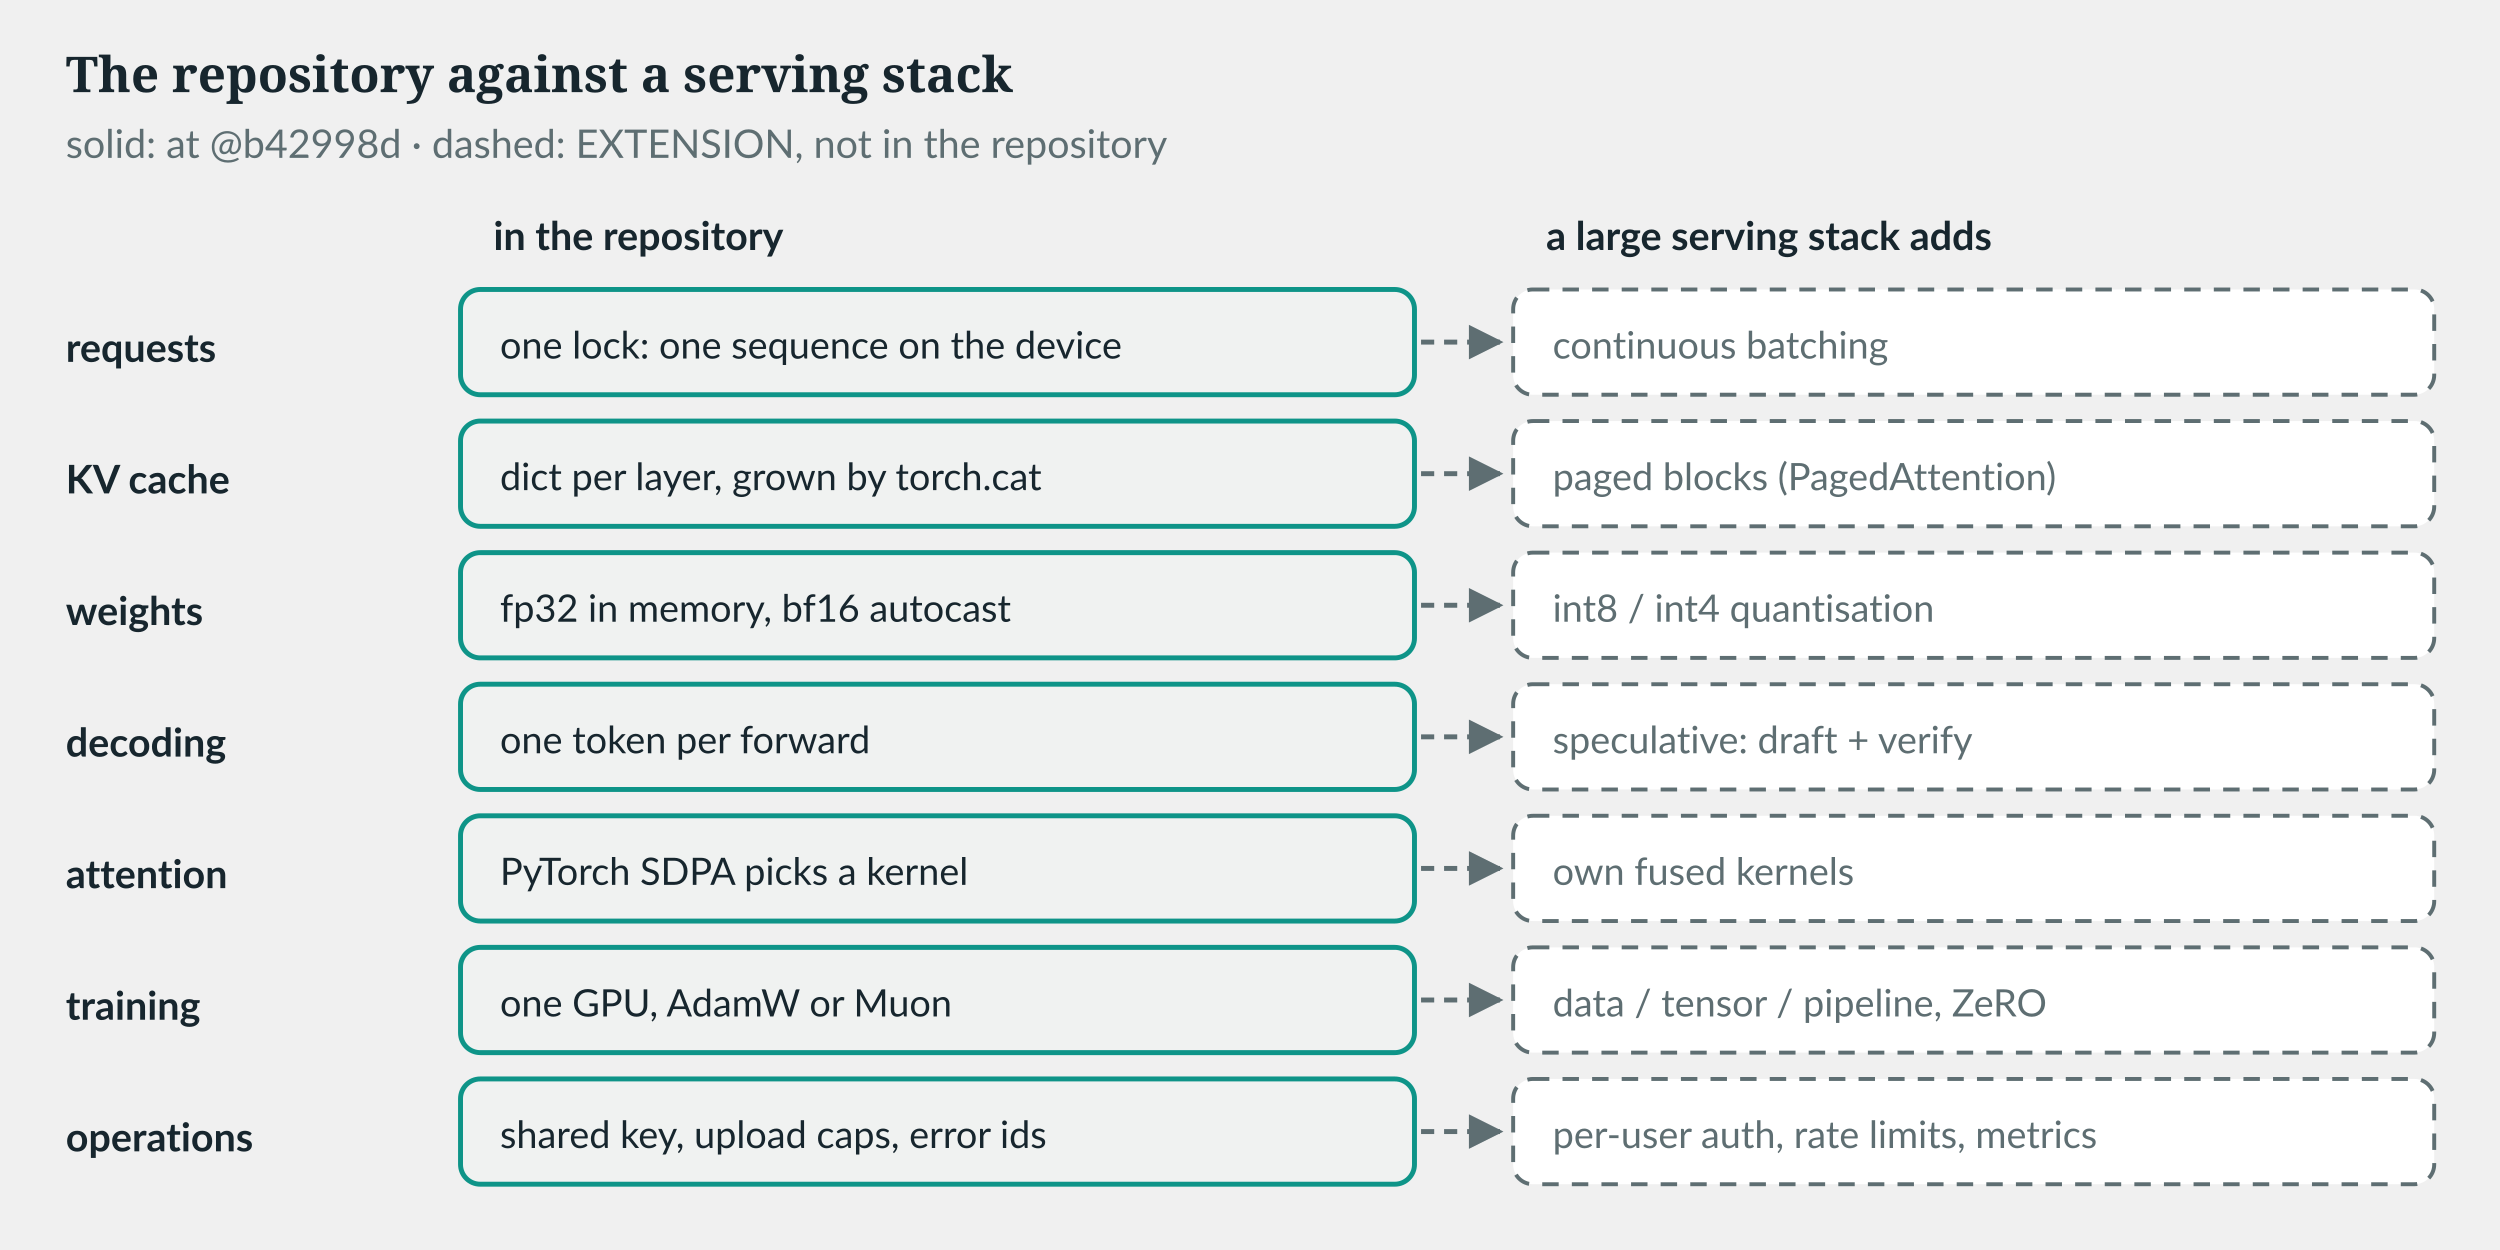
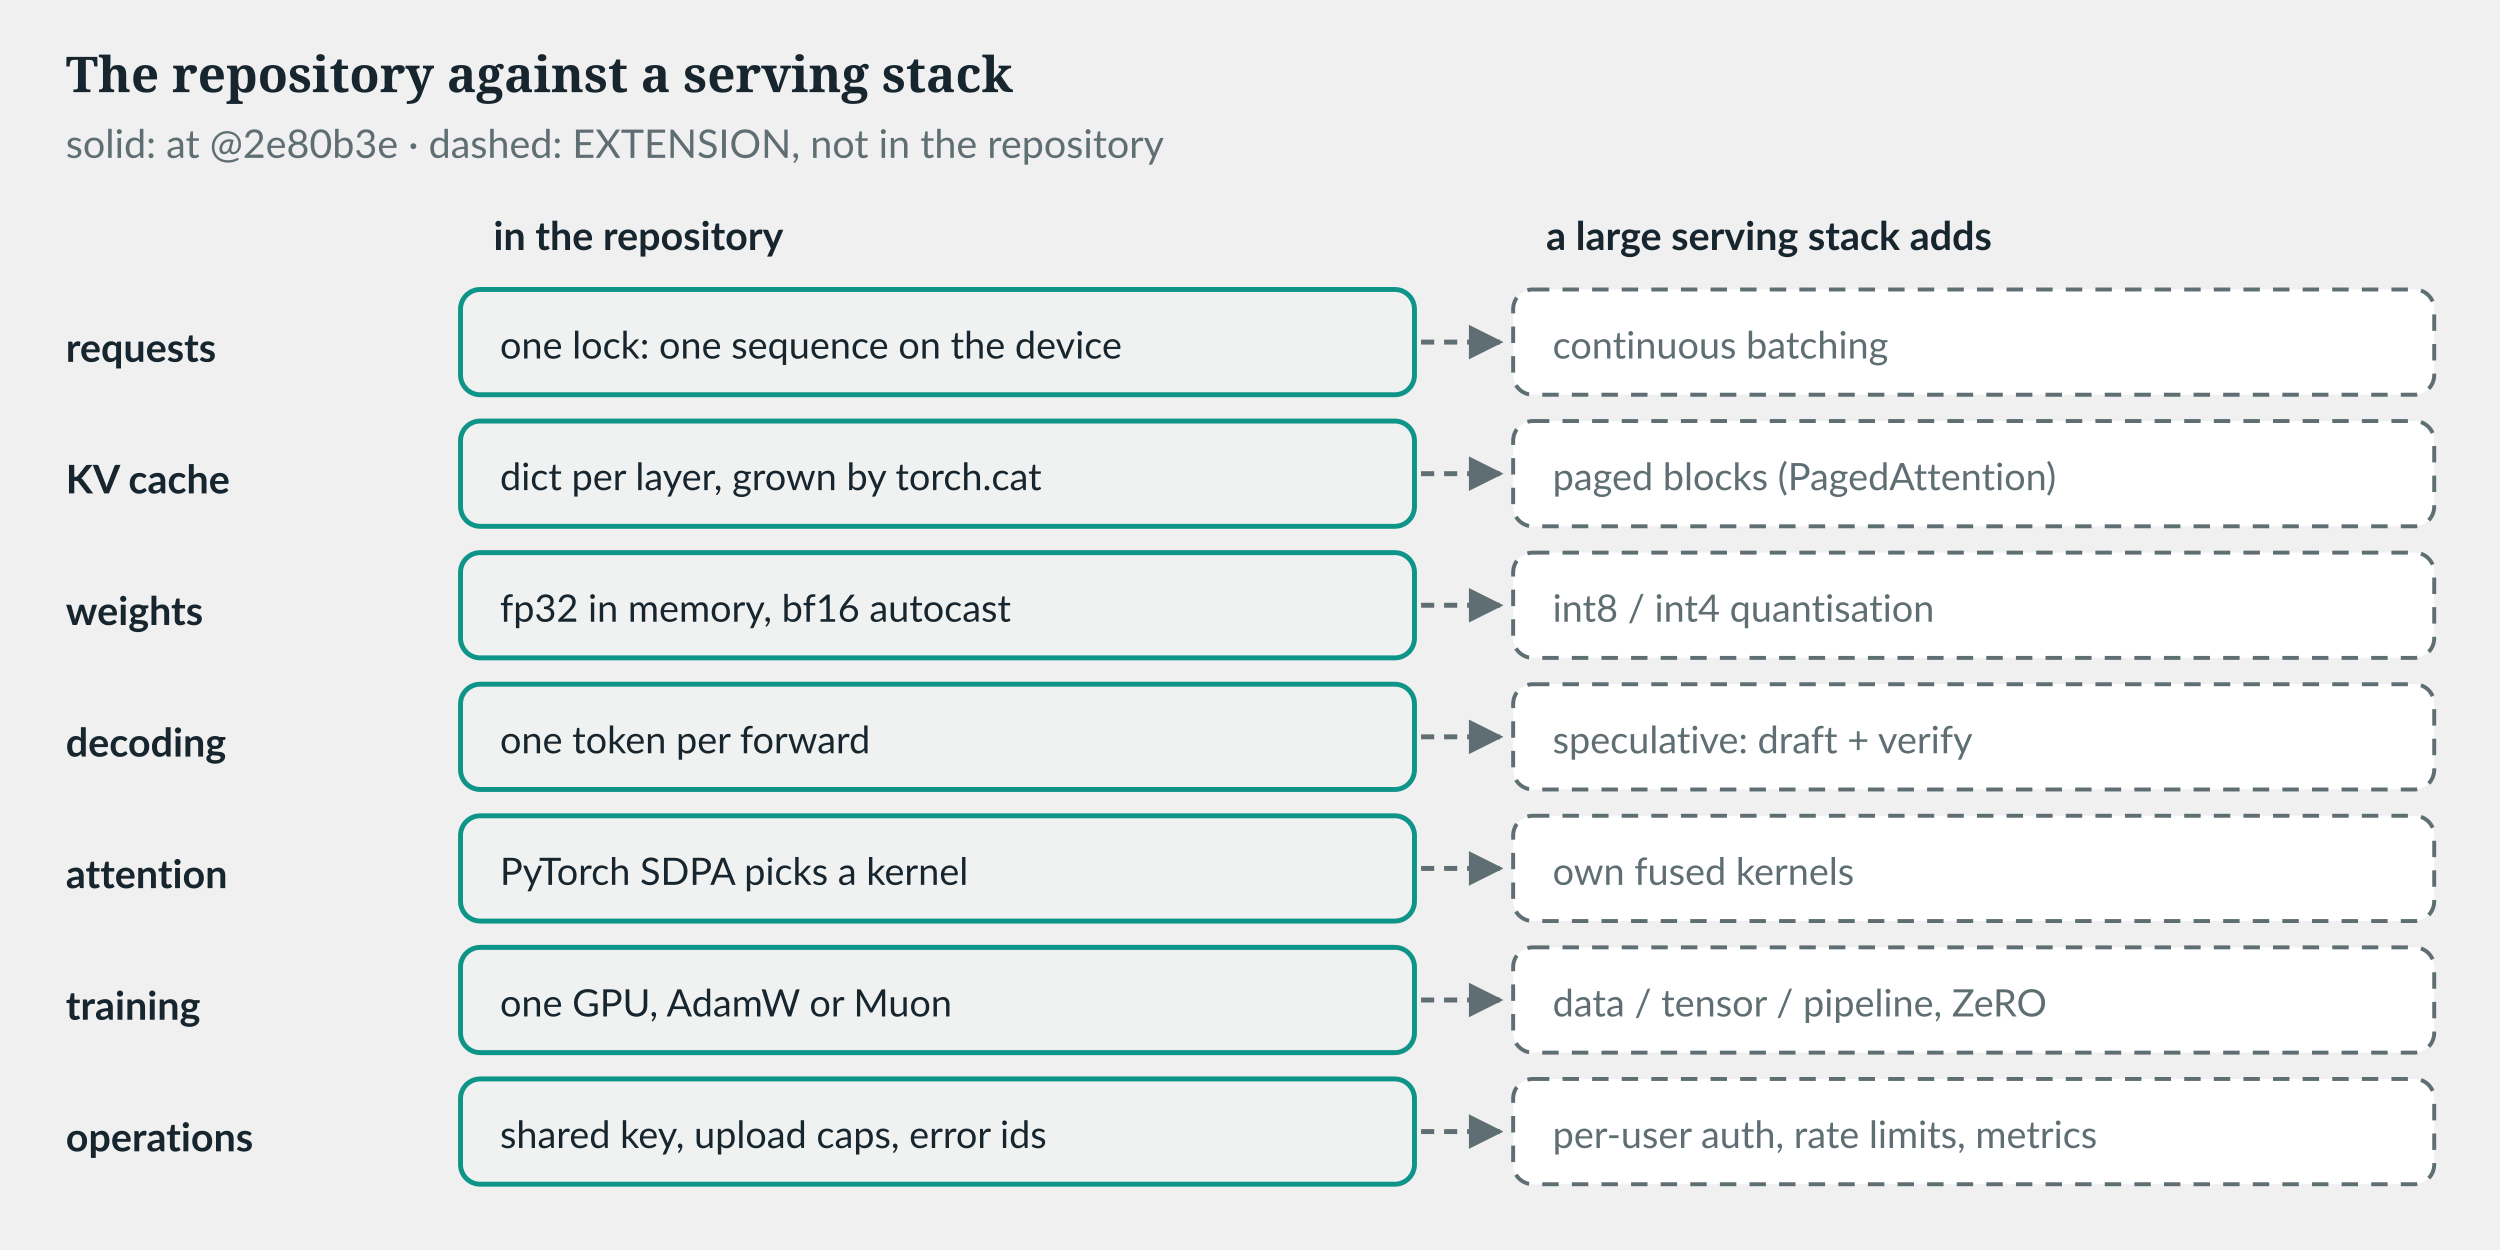
<svg xmlns="http://www.w3.org/2000/svg" viewBox="0 0 760 380" role="img" aria-labelledby="t d" class="figure-svg">
  <defs>
    <pattern id="hatch" width="6" height="6" patternUnits="userSpaceOnUse" patternTransform="rotate(45)">
      <line x1="0" y1="0" x2="0" y2="6" stroke="#DCE1DF" class="f-rule" stroke-width="2" />
    </pattern>
    <marker id="arrow" viewBox="0 0 10 10" refX="9" refY="5" markerWidth="7" markerHeight="7" orient="auto">
      <path d="M0,0 L10,5 L0,10 z" fill="#5E6E72" class="f-muted-fill" />
    </marker>
  </defs>
  <text x="20.0" y="28.0" class="f-ink" fill="#17262E" font-size="15" font-family="Lora, Georgia, serif" font-weight="700" text-anchor="start">The repository against a serving stack</text>
-   <text x="20.0" y="48.0" class="f-muted" fill="#5E6E72" font-size="12" font-family="Lato, 'Segoe UI', system-ui, sans-serif" font-weight="400" text-anchor="start">solid: at @b42998d · dashed: EXTENSION, not in the repository</text>
+   <text x="20.0" y="48.0" class="f-muted" fill="#5E6E72" font-size="12" font-family="Lato, 'Segoe UI', system-ui, sans-serif" font-weight="400" text-anchor="start">solid: at @2e80b3e · dashed: EXTENSION, not in the repository</text>
  <text x="150.0" y="76.0" class="f-ink" fill="#17262E" font-size="12" font-family="Lato, 'Segoe UI', system-ui, sans-serif" font-weight="700" text-anchor="start">in the repository</text>
  <text x="470.0" y="76.0" class="f-ink" fill="#17262E" font-size="12" font-family="Lato, 'Segoe UI', system-ui, sans-serif" font-weight="700" text-anchor="start">a large serving stack adds</text>
  <text x="20.0" y="110.0" class="f-ink" fill="#17262E" font-size="12" font-family="Lato, 'Segoe UI', system-ui, sans-serif" font-weight="700" text-anchor="start">requests</text>
  <rect x="140.0" y="88.0" width="290.0" height="32.0" rx="6" fill="#F0F2F1" class="f-card" stroke="#0E9488" stroke-width="1.5" />
  <text x="152.0" y="109.0" class="f-ink" fill="#17262E" font-size="11.5" font-family="Lato, 'Segoe UI', system-ui, sans-serif" font-weight="400" text-anchor="start">one lock: one sequence on the device</text>
  <line x1="432.0" y1="104.0" x2="456.0" y2="104.0" stroke="#5E6E72" class="f-muted-stroke" stroke-width="1.5" marker-end="url(#arrow)" stroke-dasharray="4 3" />
  <rect x="460.0" y="88.0" width="280.0" height="32.0" rx="6" fill="#FFFFFF" class="f-paper" stroke="#5E6E72" stroke-width="1.2" stroke-dasharray="5 4" />
  <text x="472.0" y="109.0" class="f-muted" fill="#5E6E72" font-size="11.5" font-family="Lato, 'Segoe UI', system-ui, sans-serif" font-weight="400" text-anchor="start">continuous batching</text>
  <text x="20.0" y="150.0" class="f-ink" fill="#17262E" font-size="12" font-family="Lato, 'Segoe UI', system-ui, sans-serif" font-weight="700" text-anchor="start">KV cache</text>
  <rect x="140.0" y="128.0" width="290.0" height="32.0" rx="6" fill="#F0F2F1" class="f-card" stroke="#0E9488" stroke-width="1.5" />
  <text x="152.0" y="149.0" class="f-ink" fill="#17262E" font-size="11.5" font-family="Lato, 'Segoe UI', system-ui, sans-serif" font-weight="400" text-anchor="start">dict per layer, grown by torch.cat</text>
  <line x1="432.0" y1="144.0" x2="456.0" y2="144.0" stroke="#5E6E72" class="f-muted-stroke" stroke-width="1.5" marker-end="url(#arrow)" stroke-dasharray="4 3" />
  <rect x="460.0" y="128.0" width="280.0" height="32.0" rx="6" fill="#FFFFFF" class="f-paper" stroke="#5E6E72" stroke-width="1.2" stroke-dasharray="5 4" />
  <text x="472.0" y="149.0" class="f-muted" fill="#5E6E72" font-size="11.5" font-family="Lato, 'Segoe UI', system-ui, sans-serif" font-weight="400" text-anchor="start">paged blocks (PagedAttention)</text>
  <text x="20.0" y="190.0" class="f-ink" fill="#17262E" font-size="12" font-family="Lato, 'Segoe UI', system-ui, sans-serif" font-weight="700" text-anchor="start">weights</text>
  <rect x="140.0" y="168.0" width="290.0" height="32.0" rx="6" fill="#F0F2F1" class="f-card" stroke="#0E9488" stroke-width="1.5" />
  <text x="152.0" y="189.0" class="f-ink" fill="#17262E" font-size="11.5" font-family="Lato, 'Segoe UI', system-ui, sans-serif" font-weight="400" text-anchor="start">fp32 in memory, bf16 autocast</text>
  <line x1="432.0" y1="184.0" x2="456.0" y2="184.0" stroke="#5E6E72" class="f-muted-stroke" stroke-width="1.5" marker-end="url(#arrow)" stroke-dasharray="4 3" />
  <rect x="460.0" y="168.0" width="280.0" height="32.0" rx="6" fill="#FFFFFF" class="f-paper" stroke="#5E6E72" stroke-width="1.2" stroke-dasharray="5 4" />
  <text x="472.0" y="189.0" class="f-muted" fill="#5E6E72" font-size="11.5" font-family="Lato, 'Segoe UI', system-ui, sans-serif" font-weight="400" text-anchor="start">int8 / int4 quantisation</text>
  <text x="20.0" y="230.0" class="f-ink" fill="#17262E" font-size="12" font-family="Lato, 'Segoe UI', system-ui, sans-serif" font-weight="700" text-anchor="start">decoding</text>
  <rect x="140.0" y="208.0" width="290.0" height="32.0" rx="6" fill="#F0F2F1" class="f-card" stroke="#0E9488" stroke-width="1.5" />
  <text x="152.0" y="229.0" class="f-ink" fill="#17262E" font-size="11.5" font-family="Lato, 'Segoe UI', system-ui, sans-serif" font-weight="400" text-anchor="start">one token per forward</text>
  <line x1="432.0" y1="224.0" x2="456.0" y2="224.0" stroke="#5E6E72" class="f-muted-stroke" stroke-width="1.5" marker-end="url(#arrow)" stroke-dasharray="4 3" />
  <rect x="460.0" y="208.0" width="280.0" height="32.0" rx="6" fill="#FFFFFF" class="f-paper" stroke="#5E6E72" stroke-width="1.2" stroke-dasharray="5 4" />
  <text x="472.0" y="229.0" class="f-muted" fill="#5E6E72" font-size="11.5" font-family="Lato, 'Segoe UI', system-ui, sans-serif" font-weight="400" text-anchor="start">speculative: draft + verify</text>
  <text x="20.0" y="270.0" class="f-ink" fill="#17262E" font-size="12" font-family="Lato, 'Segoe UI', system-ui, sans-serif" font-weight="700" text-anchor="start">attention</text>
  <rect x="140.0" y="248.0" width="290.0" height="32.0" rx="6" fill="#F0F2F1" class="f-card" stroke="#0E9488" stroke-width="1.5" />
  <text x="152.0" y="269.0" class="f-ink" fill="#17262E" font-size="11.5" font-family="Lato, 'Segoe UI', system-ui, sans-serif" font-weight="400" text-anchor="start">PyTorch SDPA picks a kernel</text>
  <line x1="432.0" y1="264.0" x2="456.0" y2="264.0" stroke="#5E6E72" class="f-muted-stroke" stroke-width="1.5" marker-end="url(#arrow)" stroke-dasharray="4 3" />
  <rect x="460.0" y="248.0" width="280.0" height="32.0" rx="6" fill="#FFFFFF" class="f-paper" stroke="#5E6E72" stroke-width="1.2" stroke-dasharray="5 4" />
  <text x="472.0" y="269.0" class="f-muted" fill="#5E6E72" font-size="11.5" font-family="Lato, 'Segoe UI', system-ui, sans-serif" font-weight="400" text-anchor="start">own fused kernels</text>
  <text x="20.0" y="310.0" class="f-ink" fill="#17262E" font-size="12" font-family="Lato, 'Segoe UI', system-ui, sans-serif" font-weight="700" text-anchor="start">training</text>
  <rect x="140.0" y="288.0" width="290.0" height="32.0" rx="6" fill="#F0F2F1" class="f-card" stroke="#0E9488" stroke-width="1.5" />
  <text x="152.0" y="309.0" class="f-ink" fill="#17262E" font-size="11.5" font-family="Lato, 'Segoe UI', system-ui, sans-serif" font-weight="400" text-anchor="start">one GPU, AdamW or Muon</text>
  <line x1="432.0" y1="304.0" x2="456.0" y2="304.0" stroke="#5E6E72" class="f-muted-stroke" stroke-width="1.5" marker-end="url(#arrow)" stroke-dasharray="4 3" />
  <rect x="460.0" y="288.0" width="280.0" height="32.0" rx="6" fill="#FFFFFF" class="f-paper" stroke="#5E6E72" stroke-width="1.2" stroke-dasharray="5 4" />
  <text x="472.0" y="309.0" class="f-muted" fill="#5E6E72" font-size="11.5" font-family="Lato, 'Segoe UI', system-ui, sans-serif" font-weight="400" text-anchor="start">data / tensor / pipeline, ZeRO</text>
  <text x="20.0" y="350.0" class="f-ink" fill="#17262E" font-size="12" font-family="Lato, 'Segoe UI', system-ui, sans-serif" font-weight="700" text-anchor="start">operations</text>
  <rect x="140.0" y="328.0" width="290.0" height="32.0" rx="6" fill="#F0F2F1" class="f-card" stroke="#0E9488" stroke-width="1.5" />
  <text x="152.0" y="349.0" class="f-ink" fill="#17262E" font-size="11.5" font-family="Lato, 'Segoe UI', system-ui, sans-serif" font-weight="400" text-anchor="start">shared key, upload caps, error ids</text>
  <line x1="432.0" y1="344.0" x2="456.0" y2="344.0" stroke="#5E6E72" class="f-muted-stroke" stroke-width="1.5" marker-end="url(#arrow)" stroke-dasharray="4 3" />
  <rect x="460.0" y="328.0" width="280.0" height="32.0" rx="6" fill="#FFFFFF" class="f-paper" stroke="#5E6E72" stroke-width="1.2" stroke-dasharray="5 4" />
  <text x="472.0" y="349.0" class="f-muted" fill="#5E6E72" font-size="11.5" font-family="Lato, 'Segoe UI', system-ui, sans-serif" font-weight="400" text-anchor="start">per-user auth, rate limits, metrics</text>
</svg>
